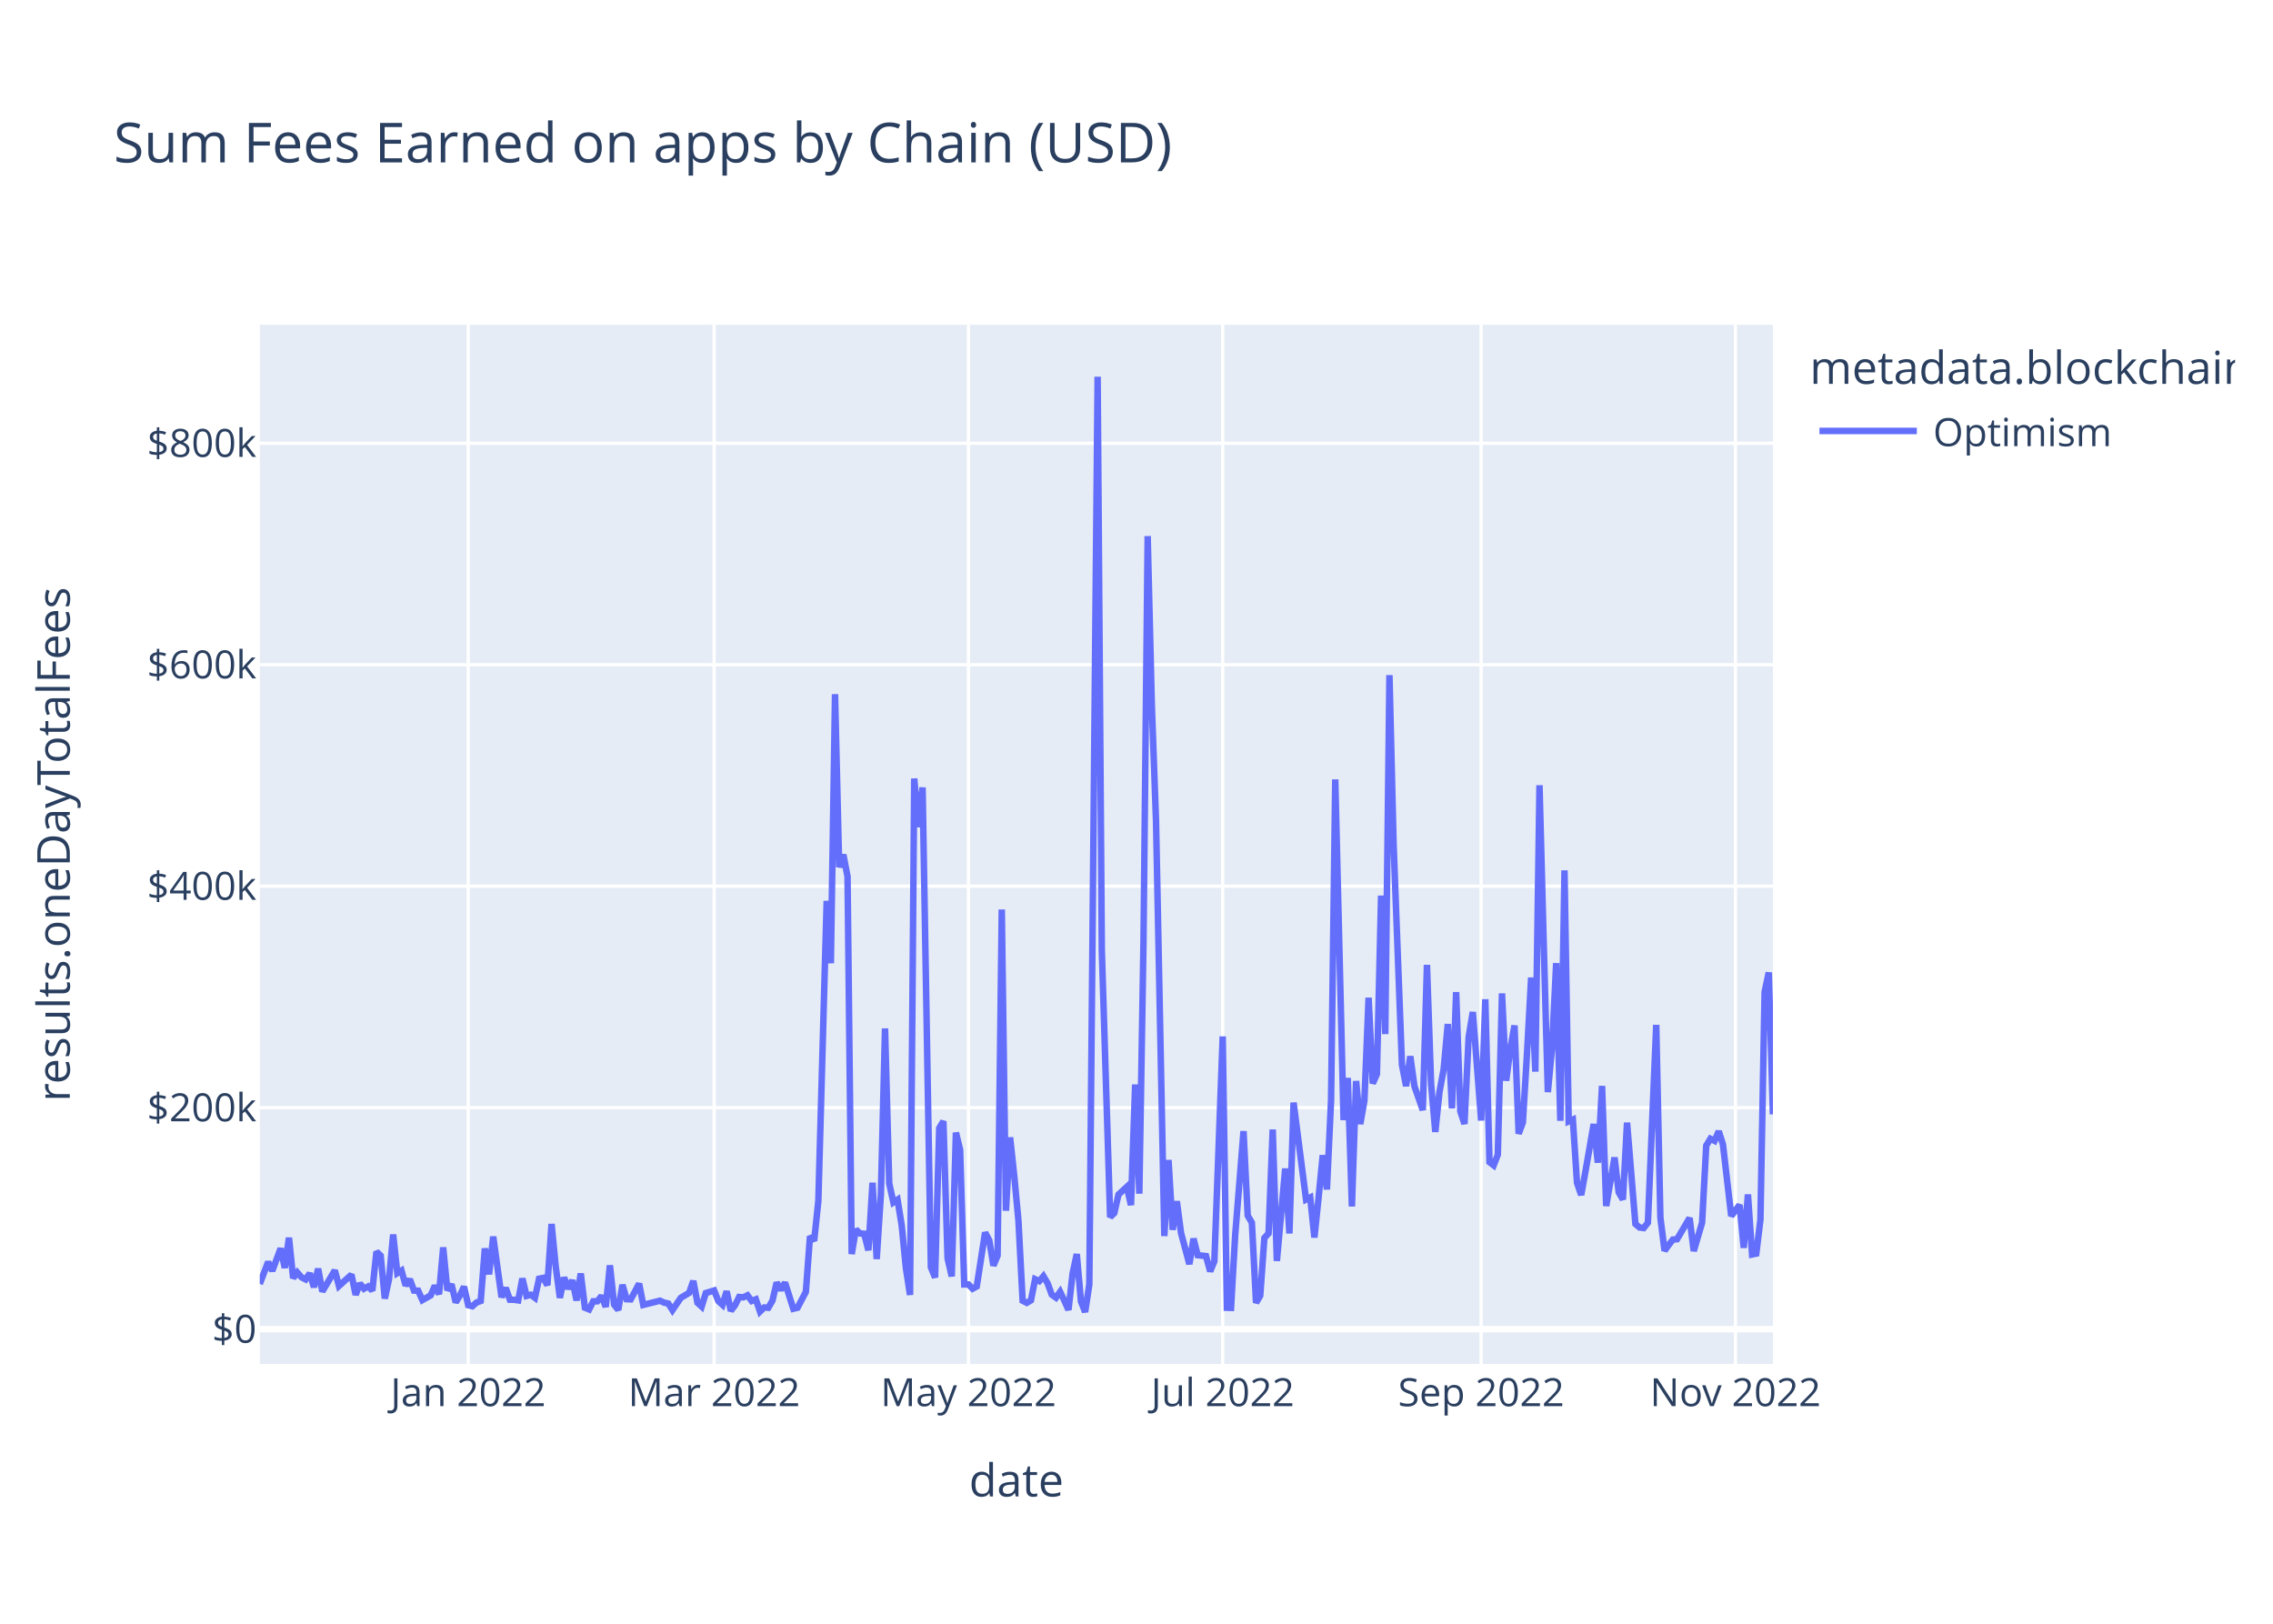
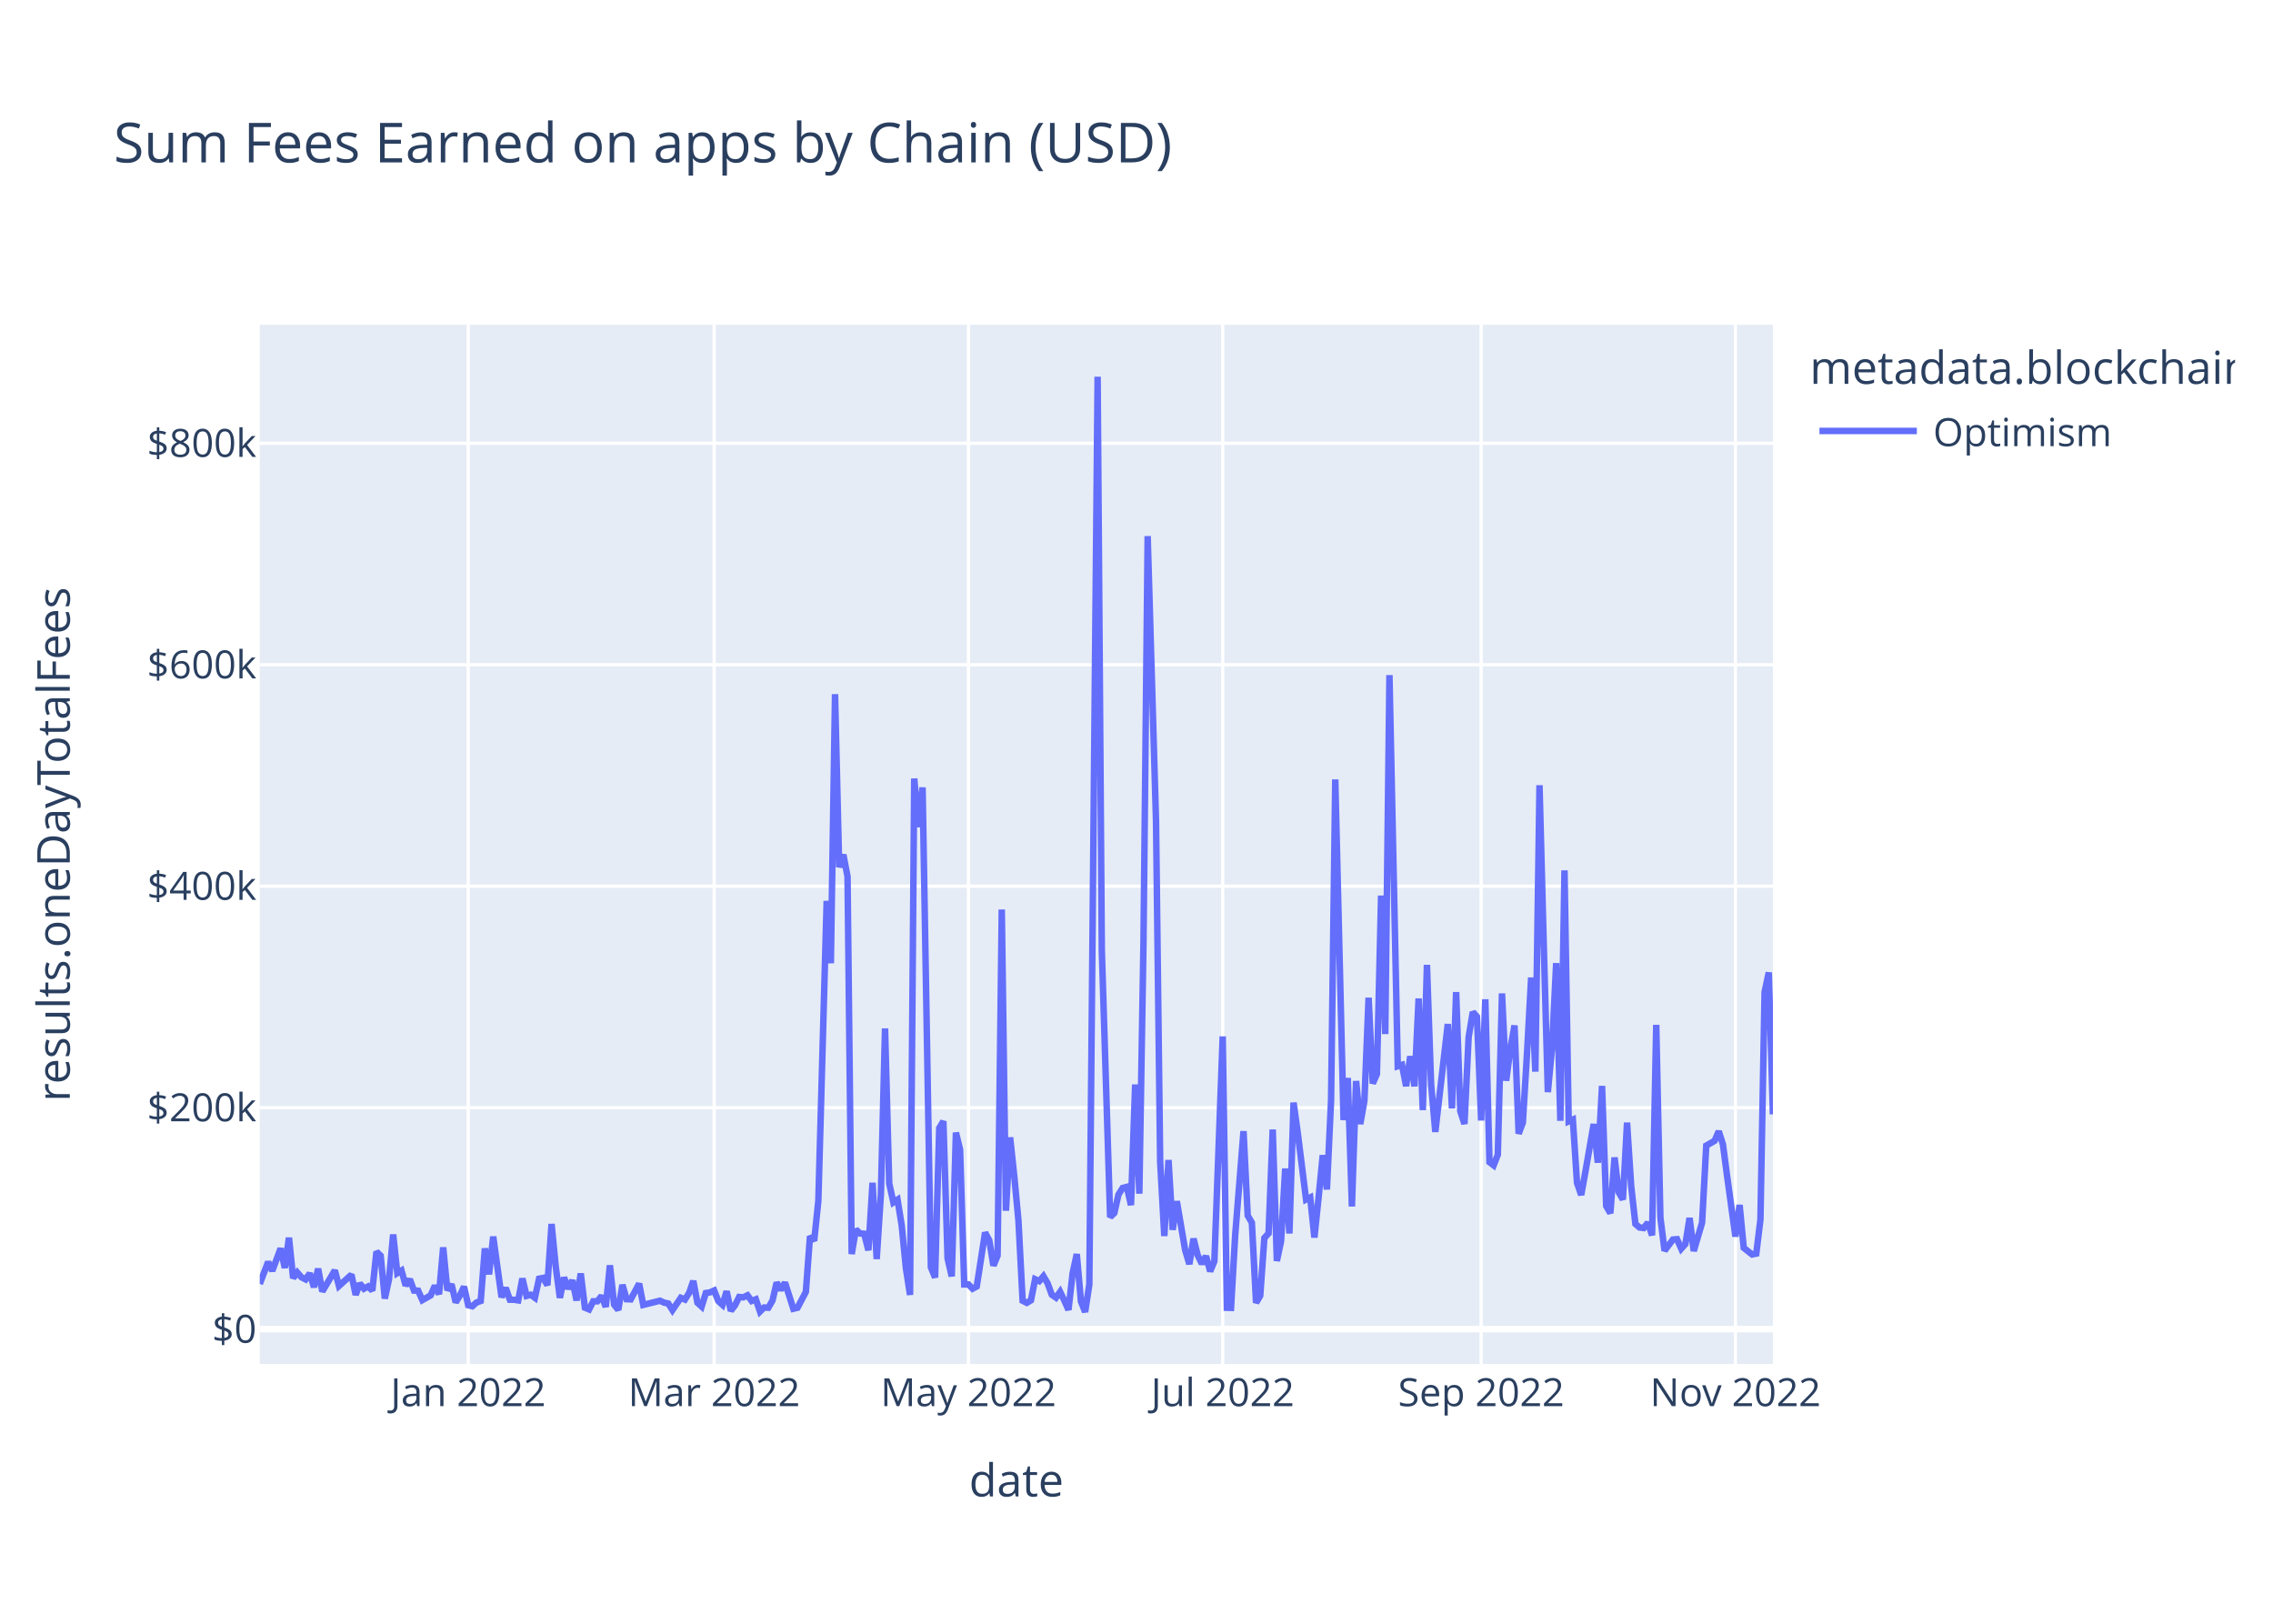
<svg xmlns="http://www.w3.org/2000/svg" class="main-svg" width="700" height="500" style="" viewBox="0 0 700 500">
  <rect x="0" y="0" width="700" height="500" style="fill: rgb(255, 255, 255); fill-opacity: 1;" />
-   <defs id="defs-0bef21">
+   <defs id="defs-2fd472">
    <g class="clips">
-       <clipPath id="clip0bef21xyplot" class="plotclip">
+       <clipPath id="clip2fd472xyplot" class="plotclip">
        <rect width="466" height="320" />
      </clipPath>
-       <clipPath class="axesclip" id="clip0bef21x">
+       <clipPath class="axesclip" id="clip2fd472x">
        <rect x="80" y="0" width="466" height="500" />
      </clipPath>
-       <clipPath class="axesclip" id="clip0bef21y">
+       <clipPath class="axesclip" id="clip2fd472y">
        <rect x="0" y="100" width="700" height="320" />
      </clipPath>
-       <clipPath class="axesclip" id="clip0bef21xy">
+       <clipPath class="axesclip" id="clip2fd472xy">
        <rect x="80" y="100" width="466" height="320" />
      </clipPath>
    </g>
    <g class="gradients" />
    <g class="patterns" />
  </defs>
  <g class="bglayer">
    <rect class="bg" x="80" y="100" width="466" height="320" style="fill: rgb(229, 236, 246); fill-opacity: 1; stroke-width: 0;" />
  </g>
  <g class="layer-below">
    <g class="imagelayer" />
    <g class="shapelayer" />
  </g>
  <g class="cartesianlayer">
    <g class="subplot xy">
      <g class="layer-subplot">
        <g class="shapelayer" />
        <g class="imagelayer" />
      </g>
      <g class="minor-gridlayer">
        <g class="x" />
        <g class="y" />
      </g>
      <g class="gridlayer">
        <g class="x">
          <path class="xgrid crisp" transform="translate(144.19,0)" d="M0,100v320" style="stroke: rgb(255, 255, 255); stroke-opacity: 1; stroke-width: 1px;" />
          <path class="xgrid crisp" transform="translate(219.93,0)" d="M0,100v320" style="stroke: rgb(255, 255, 255); stroke-opacity: 1; stroke-width: 1px;" />
          <path class="xgrid crisp" transform="translate(298.24,0)" d="M0,100v320" style="stroke: rgb(255, 255, 255); stroke-opacity: 1; stroke-width: 1px;" />
          <path class="xgrid crisp" transform="translate(376.55,0)" d="M0,100v320" style="stroke: rgb(255, 255, 255); stroke-opacity: 1; stroke-width: 1px;" />
          <path class="xgrid crisp" transform="translate(456.14,0)" d="M0,100v320" style="stroke: rgb(255, 255, 255); stroke-opacity: 1; stroke-width: 1px;" />
          <path class="xgrid crisp" transform="translate(534.45,0)" d="M0,100v320" style="stroke: rgb(255, 255, 255); stroke-opacity: 1; stroke-width: 1px;" />
        </g>
        <g class="y">
          <path class="ygrid crisp" transform="translate(0,341.08)" d="M80,0h466" style="stroke: rgb(255, 255, 255); stroke-opacity: 1; stroke-width: 1px;" />
          <path class="ygrid crisp" transform="translate(0,272.88)" d="M80,0h466" style="stroke: rgb(255, 255, 255); stroke-opacity: 1; stroke-width: 1px;" />
          <path class="ygrid crisp" transform="translate(0,204.69)" d="M80,0h466" style="stroke: rgb(255, 255, 255); stroke-opacity: 1; stroke-width: 1px;" />
          <path class="ygrid crisp" transform="translate(0,136.49)" d="M80,0h466" style="stroke: rgb(255, 255, 255); stroke-opacity: 1; stroke-width: 1px;" />
        </g>
      </g>
      <g class="zerolinelayer">
        <path class="yzl zl crisp" transform="translate(0,409.28)" d="M80,0h466" style="stroke: rgb(255, 255, 255); stroke-opacity: 1; stroke-width: 2px;" />
      </g>
      <path class="xlines-below" />
      <path class="ylines-below" />
      <g class="overlines-below" />
      <g class="xaxislayer-below" />
      <g class="yaxislayer-below" />
      <g class="overaxes-below" />
-       <g class="plot" transform="translate(80,100)" clip-path="url(#clip0bef21xyplot)">
+       <g class="plot" transform="translate(80,100)" clip-path="url(#clip2fd472xyplot)">
        <g class="scatterlayer mlayer">
-           <g class="trace scatter trace624a3c" style="stroke-miterlimit: 2; opacity: 1;">
+           <g class="trace scatter tracec66d0a" style="stroke-miterlimit: 2; opacity: 1;">
            <g class="fills" />
            <g class="errorbars" />
            <g class="lines">
-               <path class="js-line" d="M0,295.36L2.57,288.59L3.85,291.34L6.42,284.43L7.7,290.43L8.99,281.13L10.27,293.58L11.55,291.83L12.84,293.32L14.12,293.96L15.4,292.11L16.69,296.36L17.97,290.66L19.26,297.69L20.54,295.54L23.11,291.19L24.39,295.99L28.24,292.51L29.53,298.72L30.81,295.22L32.09,296.83L33.38,296.14L34.66,297.42L35.94,285.43L37.23,286.66L38.51,299.87L39.8,293.92L41.08,280.14L42.36,292.04L43.65,291.25L44.93,295.86L46.21,293.93L47.5,297.41L48.78,297.44L50.07,300.34L52.63,298.89L53.92,295.92L55.2,298.52L56.48,284.11L57.77,297.31L59.05,295.47L60.34,301.05L61.62,298.94L62.9,296.2L64.19,301.91L65.47,302.23L66.75,301.08L68.04,300.61L69.32,284.42L70.61,292.4L71.89,280.78L74.46,299.45L75.74,296.58L77.02,300.22L78.31,300.24L79.59,300.43L80.88,293.69L82.16,299.05L83.44,298.69L84.73,299.63L86.01,293.76L87.29,293.51L88.58,295.75L89.86,276.9L91.15,290.07L92.43,299.64L93.71,293.38L95,296.84L96.28,294.23L97.56,300.45L98.85,292.14L100.13,302.68L101.42,303.21L102.7,300.7L103.98,300.7L105.27,299.05L106.55,302.43L107.83,289.63L109.12,301.72L110.4,303.37L111.69,295.64L112.97,300.06L114.25,300.11L116.82,295.28L118.1,301.82L123.24,300.53L124.52,301.12L125.81,301.4L127.09,303.42L129.66,299.64L132.23,298.11L133.51,294.43L134.79,301.16L136.08,302.33L137.36,298.17L139.93,297.38L141.21,300.62L142.5,301.79L143.78,297.62L145.06,303.63L146.35,301.96L147.63,299.38L148.91,299.49L150.2,298.87L151.48,300.61L152.77,300.1L154.05,303.87L155.33,302.62L156.62,302.69L157.9,300.47L159.18,294.93L160.47,297.22L161.75,294.94L164.32,303.01L165.6,302.7L168.17,297.82L169.45,280.69L170.74,282.05L172.02,269.8L174.59,177.42L175.87,196.61L177.16,113.76L178.44,167.03L179.72,163.17L181.01,169.92L182.29,286.16L183.58,278.6L184.86,279.82L186.14,279.91L187.43,285L188.71,264.21L189.99,287.71L191.28,267.8L192.56,216.69L193.85,264.42L195.13,270.26L196.41,269.42L197.7,277.4L198.98,290.48L200.26,298.74L201.55,139.73L202.83,154.68L204.12,142.47L206.68,290.23L207.97,293.39L209.25,247.38L210.53,245.26L211.82,287.48L213.1,293.03L214.39,248.76L215.67,254.05L216.95,295.52L218.24,295.51L219.52,296.83L220.8,296.14L223.37,279.54L224.66,281.96L225.94,289.72L227.22,286.64L228.51,180.07L229.79,272.82L231.07,250.24L232.36,262.2L233.64,275.83L234.93,300.53L236.21,301.18L237.49,300.42L238.78,293.91L240.06,294.5L241.34,292.99L242.63,295.18L243.91,298.67L245.2,299.58L246.48,297.78L247.76,300.46L249.05,303.35L250.33,292.06L251.61,286.17L252.9,300.76L254.18,304L255.47,295.52L258.03,16L259.32,192.62L261.88,274.77L263.17,273.54L264.45,267.84L267.02,265.48L268.3,271.09L269.59,233.95L270.87,267.57L272.15,190.2L273.44,65.08L274.72,117.15L276.01,152.69L278.57,280.62L279.86,257.2L281.14,278.7L282.42,269.9L283.71,279.67L286.28,289.26L287.56,281.42L288.84,286.51L291.41,286.79L292.69,291.48L293.98,288.38L296.55,219.15L297.83,302.7L299.11,302.74L300.4,280.24L302.96,248.32L304.25,274.32L305.53,276.5L306.82,301.18L308.1,298.99L309.38,281.21L310.67,279.8L311.95,247.82L313.23,288.29L315.8,259.82L317.09,279.82L318.37,239.53L322.22,269.37L323.5,268.74L324.79,281.07L326.07,268.81L327.36,255.72L328.64,266.27L329.92,238.8L331.21,140.01L333.77,244.9L335.06,231.94L336.34,271.5L337.63,232.88L338.91,246.13L340.19,238.9L341.48,207.22L342.76,233.64L344.04,230.74L345.33,175.78L346.61,218.42L347.9,107.89L349.18,160.01L351.75,227.91L353.03,234.44L354.31,225.25L355.6,234.51L358.17,241.83L359.45,197.11L360.73,233.89L362.02,248.55L363.3,236.31L364.58,229.31L365.87,215.33L367.15,241.31L368.44,205.5L369.72,242.17L371,246.1L372.29,219.33L373.57,211.64L376.14,245.04L377.42,207.71L378.71,257.87L379.99,258.84L381.27,255.56L382.56,205.91L383.84,232.79L385.12,223.07L386.41,215.77L387.69,249.11L388.98,245.66L390.26,224.45L391.54,201.01L392.83,229.99L394.11,141.8L395.39,189.8L396.68,236.29L397.96,222.74L399.25,196.57L400.53,245.13L401.81,168.01L403.1,245.31L404.38,244.75L405.66,264.24L406.95,267.97L408.23,260.91L410.8,246.13L412.08,258.03L413.37,234.39L414.65,271.37L417.22,256.42L418.5,267.13L419.79,269.37L421.07,245.69L423.64,276.89L424.92,277.98L426.2,278.15L427.49,276.5L430.06,215.59L431.34,274.94L432.62,285.13L433.91,283.35L435.19,281.7L436.47,281.59L440.33,275.05L441.61,285.23L444.18,276.5L445.46,252.77L446.74,250.66L448.03,251.3L449.31,248.35L450.6,252.38L453.16,274.44L455.73,271.04L457.01,284.26L458.3,267.81L459.58,286.29L460.87,286.02L462.15,275.5L463.43,205.49L464.72,199.45L466,243.14" style="vector-effect: non-scaling-stroke; fill: none; stroke: rgb(99, 110, 250); stroke-opacity: 1; stroke-width: 2px; opacity: 1;" />
+               <path class="js-line" d="M0,295.36L2.57,288.59L3.85,291.34L6.42,284.43L7.7,290.43L8.99,281.13L10.27,293.58L11.55,291.83L12.84,293.32L14.12,293.96L15.4,292.11L16.69,296.36L17.97,290.66L19.26,297.69L20.54,295.54L23.11,291.19L24.39,295.99L28.24,292.51L29.53,298.72L30.81,295.22L32.09,296.83L33.38,296.14L34.66,297.42L35.94,285.43L37.23,286.66L38.51,299.87L39.8,293.92L41.08,280.14L42.36,292.04L43.65,291.25L44.93,295.86L46.21,293.93L47.5,297.41L48.78,297.44L50.07,300.34L52.63,298.89L53.92,295.92L55.2,298.52L56.48,284.11L57.77,297.31L59.05,295.47L60.34,301.05L61.62,298.94L62.9,296.2L64.19,301.91L65.47,302.23L66.75,301.08L68.04,300.61L69.32,284.42L70.61,292.4L71.89,280.78L74.46,299.45L75.74,296.58L77.02,300.22L78.31,300.24L79.59,300.43L80.88,293.69L82.16,299.05L83.44,298.69L84.73,299.63L86.01,293.76L87.29,293.51L88.58,295.75L89.86,276.9L91.15,290.07L92.43,299.64L93.71,293.38L95,296.84L96.28,294.23L97.56,300.45L98.85,292.14L100.13,302.68L101.42,303.21L102.7,300.7L103.98,300.7L105.27,299.05L106.55,302.43L107.83,289.63L109.12,301.72L110.4,303.37L111.69,295.64L112.97,300.06L114.25,300.11L116.82,295.28L118.1,301.82L123.24,300.53L124.52,301.12L125.81,301.4L127.09,303.42L129.66,299.64L130.94,300.17L132.23,298.11L133.51,294.43L134.79,301.16L136.08,302.33L137.36,298.17L138.64,297.97L139.93,297.38L141.21,300.62L142.5,301.79L143.78,297.62L145.06,303.63L146.35,301.96L147.63,299.38L148.91,299.49L150.2,298.87L151.48,300.61L152.77,300.1L154.05,303.87L155.33,302.62L156.62,302.69L157.9,300.47L159.18,294.93L160.47,297.22L161.75,294.94L164.32,303.01L165.6,302.7L168.17,297.82L169.45,280.69L170.74,282.05L172.02,269.8L174.59,177.42L175.87,196.61L177.16,113.76L178.44,167.03L179.72,163.17L181.01,169.92L182.29,286.16L183.58,278.6L184.86,279.82L186.14,279.91L187.43,285L188.71,264.21L189.99,287.71L191.28,267.8L192.56,216.69L193.85,264.42L195.13,270.26L196.41,269.42L197.7,277.4L198.98,290.48L200.26,298.74L201.55,139.73L202.83,154.68L204.12,142.47L206.68,290.23L207.97,293.39L209.25,247.38L210.53,245.26L211.82,287.48L213.1,293.03L214.39,248.76L215.67,254.05L216.95,295.52L218.24,295.51L219.52,296.83L220.8,296.14L223.37,279.54L224.66,281.96L225.94,289.72L227.22,286.64L228.51,180.07L229.79,272.82L231.07,250.24L232.36,262.2L233.64,275.83L234.93,300.53L236.21,301.18L237.49,300.42L238.78,293.91L240.06,294.5L241.34,292.99L242.63,295.18L243.91,298.67L245.2,299.58L246.48,297.78L247.76,300.46L249.05,303.35L250.33,292.06L251.61,286.17L252.9,300.76L254.18,304L255.47,295.52L258.03,16L259.32,192.62L261.88,274.77L263.17,273.54L264.45,267.84L265.74,265.81L267.02,265.48L268.3,271.09L269.59,233.95L270.87,267.57L272.15,190.2L273.44,65.08L276.01,152.69L277.29,257.76L278.57,280.62L279.86,257.2L281.14,278.7L282.42,269.9L284.99,284.96L286.28,289.26L287.56,281.42L288.84,286.51L290.13,289.15L291.41,286.79L292.69,291.48L293.98,288.38L296.55,219.15L297.83,302.7L299.11,302.74L300.4,280.24L302.96,248.32L304.25,274.32L305.53,276.5L306.82,301.18L308.1,298.99L309.38,281.21L310.67,279.8L311.95,247.82L313.23,288.29L314.52,282.2L315.8,259.82L317.09,279.82L318.37,239.53L319.65,248.76L322.22,269.37L323.5,268.74L324.79,281.07L326.07,268.81L327.36,255.72L328.64,266.27L329.92,238.8L331.21,140.01L333.77,244.9L335.06,231.94L336.34,271.5L337.63,232.88L338.91,246.13L340.19,238.9L341.48,207.22L342.76,233.64L344.04,230.74L345.33,175.78L346.61,218.42L347.9,107.89L350.46,228.32L351.75,227.91L353.03,234.44L354.31,225.25L355.6,234.51L356.88,207.46L358.17,241.83L359.45,197.11L360.73,233.89L362.02,248.55L365.87,215.33L367.15,241.31L368.44,205.5L369.72,242.17L371,246.1L372.29,219.33L373.57,211.64L374.85,213.07L376.14,245.04L377.42,207.71L378.71,257.87L379.99,258.84L381.27,255.56L382.56,205.91L383.84,232.79L385.12,223.07L386.41,215.77L387.69,249.11L388.98,245.66L390.26,224.45L391.54,201.01L392.83,229.99L394.11,141.8L395.39,189.8L396.68,236.29L397.96,222.74L399.25,196.57L400.53,245.13L401.81,168.01L403.1,245.31L404.38,244.75L405.66,264.24L406.95,267.97L408.23,260.91L410.8,246.13L412.08,258.03L413.37,234.39L414.65,271.37L415.93,273.59L417.22,256.42L418.5,267.13L419.79,269.37L421.07,245.69L422.35,265.32L423.64,276.89L424.92,277.98L426.2,278.15L427.49,276.5L428.77,280.4L430.06,215.59L431.34,274.94L432.62,285.13L435.19,281.7L436.47,281.59L437.76,284.51L439.04,283.06L440.33,275.05L441.61,285.23L444.18,276.5L445.46,252.77L448.03,251.3L449.31,248.35L450.6,252.38L451.88,262.12L454.45,280.78L455.73,271.04L457.01,284.26L459.58,286.29L460.87,286.02L462.15,275.5L463.43,205.49L464.72,199.45L466,243.14" style="vector-effect: non-scaling-stroke; fill: none; stroke: rgb(99, 110, 250); stroke-opacity: 1; stroke-width: 2px; opacity: 1;" />
            </g>
            <g class="points" />
            <g class="text" />
          </g>
        </g>
      </g>
      <g class="overplot" />
      <path class="xlines-above crisp" d="M0,0" style="fill: none;" />
      <path class="ylines-above crisp" d="M0,0" style="fill: none;" />
      <g class="overlines-above" />
      <g class="xaxislayer-above">
        <g class="xtick">
          <text text-anchor="middle" x="0" y="433" transform="translate(144.19,0)" style="font-family: 'Open Sans', verdana, arial, sans-serif; font-size: 12px; fill: rgb(42, 63, 95); fill-opacity: 1; white-space: pre; opacity: 1;">Jan 2022</text>
        </g>
        <g class="xtick">
          <text text-anchor="middle" x="0" y="433" style="font-family: 'Open Sans', verdana, arial, sans-serif; font-size: 12px; fill: rgb(42, 63, 95); fill-opacity: 1; white-space: pre; opacity: 1;" transform="translate(219.93,0)">Mar 2022</text>
        </g>
        <g class="xtick">
          <text text-anchor="middle" x="0" y="433" style="font-family: 'Open Sans', verdana, arial, sans-serif; font-size: 12px; fill: rgb(42, 63, 95); fill-opacity: 1; white-space: pre; opacity: 1;" transform="translate(298.24,0)">May 2022</text>
        </g>
        <g class="xtick">
          <text text-anchor="middle" x="0" y="433" style="font-family: 'Open Sans', verdana, arial, sans-serif; font-size: 12px; fill: rgb(42, 63, 95); fill-opacity: 1; white-space: pre; opacity: 1;" transform="translate(376.55,0)">Jul 2022</text>
        </g>
        <g class="xtick">
          <text text-anchor="middle" x="0" y="433" style="font-family: 'Open Sans', verdana, arial, sans-serif; font-size: 12px; fill: rgb(42, 63, 95); fill-opacity: 1; white-space: pre; opacity: 1;" transform="translate(456.14,0)">Sep 2022</text>
        </g>
        <g class="xtick">
          <text text-anchor="middle" x="0" y="433" style="font-family: 'Open Sans', verdana, arial, sans-serif; font-size: 12px; fill: rgb(42, 63, 95); fill-opacity: 1; white-space: pre; opacity: 1;" transform="translate(534.45,0)">Nov 2022</text>
        </g>
      </g>
      <g class="yaxislayer-above">
        <g class="ytick">
          <text text-anchor="end" x="79" y="4.2" transform="translate(0,409.28)" style="font-family: 'Open Sans', verdana, arial, sans-serif; font-size: 12px; fill: rgb(42, 63, 95); fill-opacity: 1; white-space: pre; opacity: 1;">$0</text>
        </g>
        <g class="ytick">
          <text text-anchor="end" x="79" y="4.2" style="font-family: 'Open Sans', verdana, arial, sans-serif; font-size: 12px; fill: rgb(42, 63, 95); fill-opacity: 1; white-space: pre; opacity: 1;" transform="translate(0,341.08)">$200k</text>
        </g>
        <g class="ytick">
          <text text-anchor="end" x="79" y="4.2" style="font-family: 'Open Sans', verdana, arial, sans-serif; font-size: 12px; fill: rgb(42, 63, 95); fill-opacity: 1; white-space: pre; opacity: 1;" transform="translate(0,272.88)">$400k</text>
        </g>
        <g class="ytick">
          <text text-anchor="end" x="79" y="4.2" style="font-family: 'Open Sans', verdana, arial, sans-serif; font-size: 12px; fill: rgb(42, 63, 95); fill-opacity: 1; white-space: pre; opacity: 1;" transform="translate(0,204.69)">$600k</text>
        </g>
        <g class="ytick">
          <text text-anchor="end" x="79" y="4.2" style="font-family: 'Open Sans', verdana, arial, sans-serif; font-size: 12px; fill: rgb(42, 63, 95); fill-opacity: 1; white-space: pre; opacity: 1;" transform="translate(0,136.49)">$800k</text>
        </g>
      </g>
      <g class="overaxes-above" />
    </g>
  </g>
  <g class="polarlayer" />
  <g class="smithlayer" />
  <g class="ternarylayer" />
  <g class="geolayer" />
  <g class="funnelarealayer" />
  <g class="pielayer" />
  <g class="iciclelayer" />
  <g class="treemaplayer" />
  <g class="sunburstlayer" />
  <g class="glimages" />
-   <defs id="topdefs-0bef21">
+   <defs id="topdefs-2fd472">
    <g class="clips" />
-     <clipPath id="legend0bef21">
+     <clipPath id="legend2fd472">
      <rect width="133" height="48" x="0" y="0" />
    </clipPath>
  </defs>
  <g class="layer-above">
    <g class="imagelayer" />
    <g class="shapelayer" />
  </g>
  <g class="infolayer">
    <g class="legend" pointer-events="all" transform="translate(555.32,100)">
      <rect class="bg" shape-rendering="crispEdges" style="stroke: rgb(68, 68, 68); stroke-opacity: 1; fill: rgb(255, 255, 255); fill-opacity: 1; stroke-width: 0px;" width="133" height="48" x="0" y="0" />
-       <g class="scrollbox" transform="" clip-path="url(#legend0bef21)">
+       <g class="scrollbox" transform="" clip-path="url(#legend2fd472)">
        <text class="legendtitletext" text-anchor="start" x="2" y="18.2" style="font-family: 'Open Sans', verdana, arial, sans-serif; font-size: 14px; fill: rgb(42, 63, 95); fill-opacity: 1; white-space: pre;">metadata.blockchain</text>
        <g class="groups" transform="">
          <g class="traces" transform="translate(0,32.7)" style="opacity: 1;">
            <text class="legendtext" text-anchor="start" x="40" y="4.68" style="font-family: 'Open Sans', verdana, arial, sans-serif; font-size: 12px; fill: rgb(42, 63, 95); fill-opacity: 1; white-space: pre;">Optimism</text>
            <g class="layers" style="opacity: 1;">
              <g class="legendfill" />
              <g class="legendlines">
                <path class="js-line" d="M5,0h30" style="fill: none; stroke: rgb(99, 110, 250); stroke-opacity: 1; stroke-width: 2px;" />
              </g>
              <g class="legendsymbols">
                <g class="legendpoints" />
              </g>
            </g>
            <rect class="legendtoggle" x="0" y="-9.5" width="90.672" height="19" style="fill: rgb(0, 0, 0); fill-opacity: 0;" />
          </g>
        </g>
      </g>
      <rect class="scrollbar" rx="20" ry="3" width="0" height="0" style="fill: rgb(128, 139, 164); fill-opacity: 1;" x="0" y="0" />
    </g>
    <g class="g-gtitle">
      <text class="gtitle" x="35" y="50" text-anchor="start" dy="0em" style="font-family: 'Open Sans', verdana, arial, sans-serif; font-size: 17px; fill: rgb(42, 63, 95); opacity: 1; font-weight: normal; white-space: pre;">Sum Fees Earned on apps by Chain (USD)</text>
    </g>
    <g class="g-xtitle">
      <text class="xtitle" x="313" y="460.8" text-anchor="middle" style="font-family: 'Open Sans', verdana, arial, sans-serif; font-size: 14px; fill: rgb(42, 63, 95); opacity: 1; font-weight: normal; white-space: pre;">date</text>
    </g>
    <g class="g-ytitle">
      <text class="ytitle" transform="rotate(-90,21.49688,260)" x="21.497" y="260" text-anchor="middle" style="font-family: 'Open Sans', verdana, arial, sans-serif; font-size: 14px; fill: rgb(42, 63, 95); opacity: 1; font-weight: normal; white-space: pre;">results.oneDayTotalFees</text>
    </g>
  </g>
</svg>
